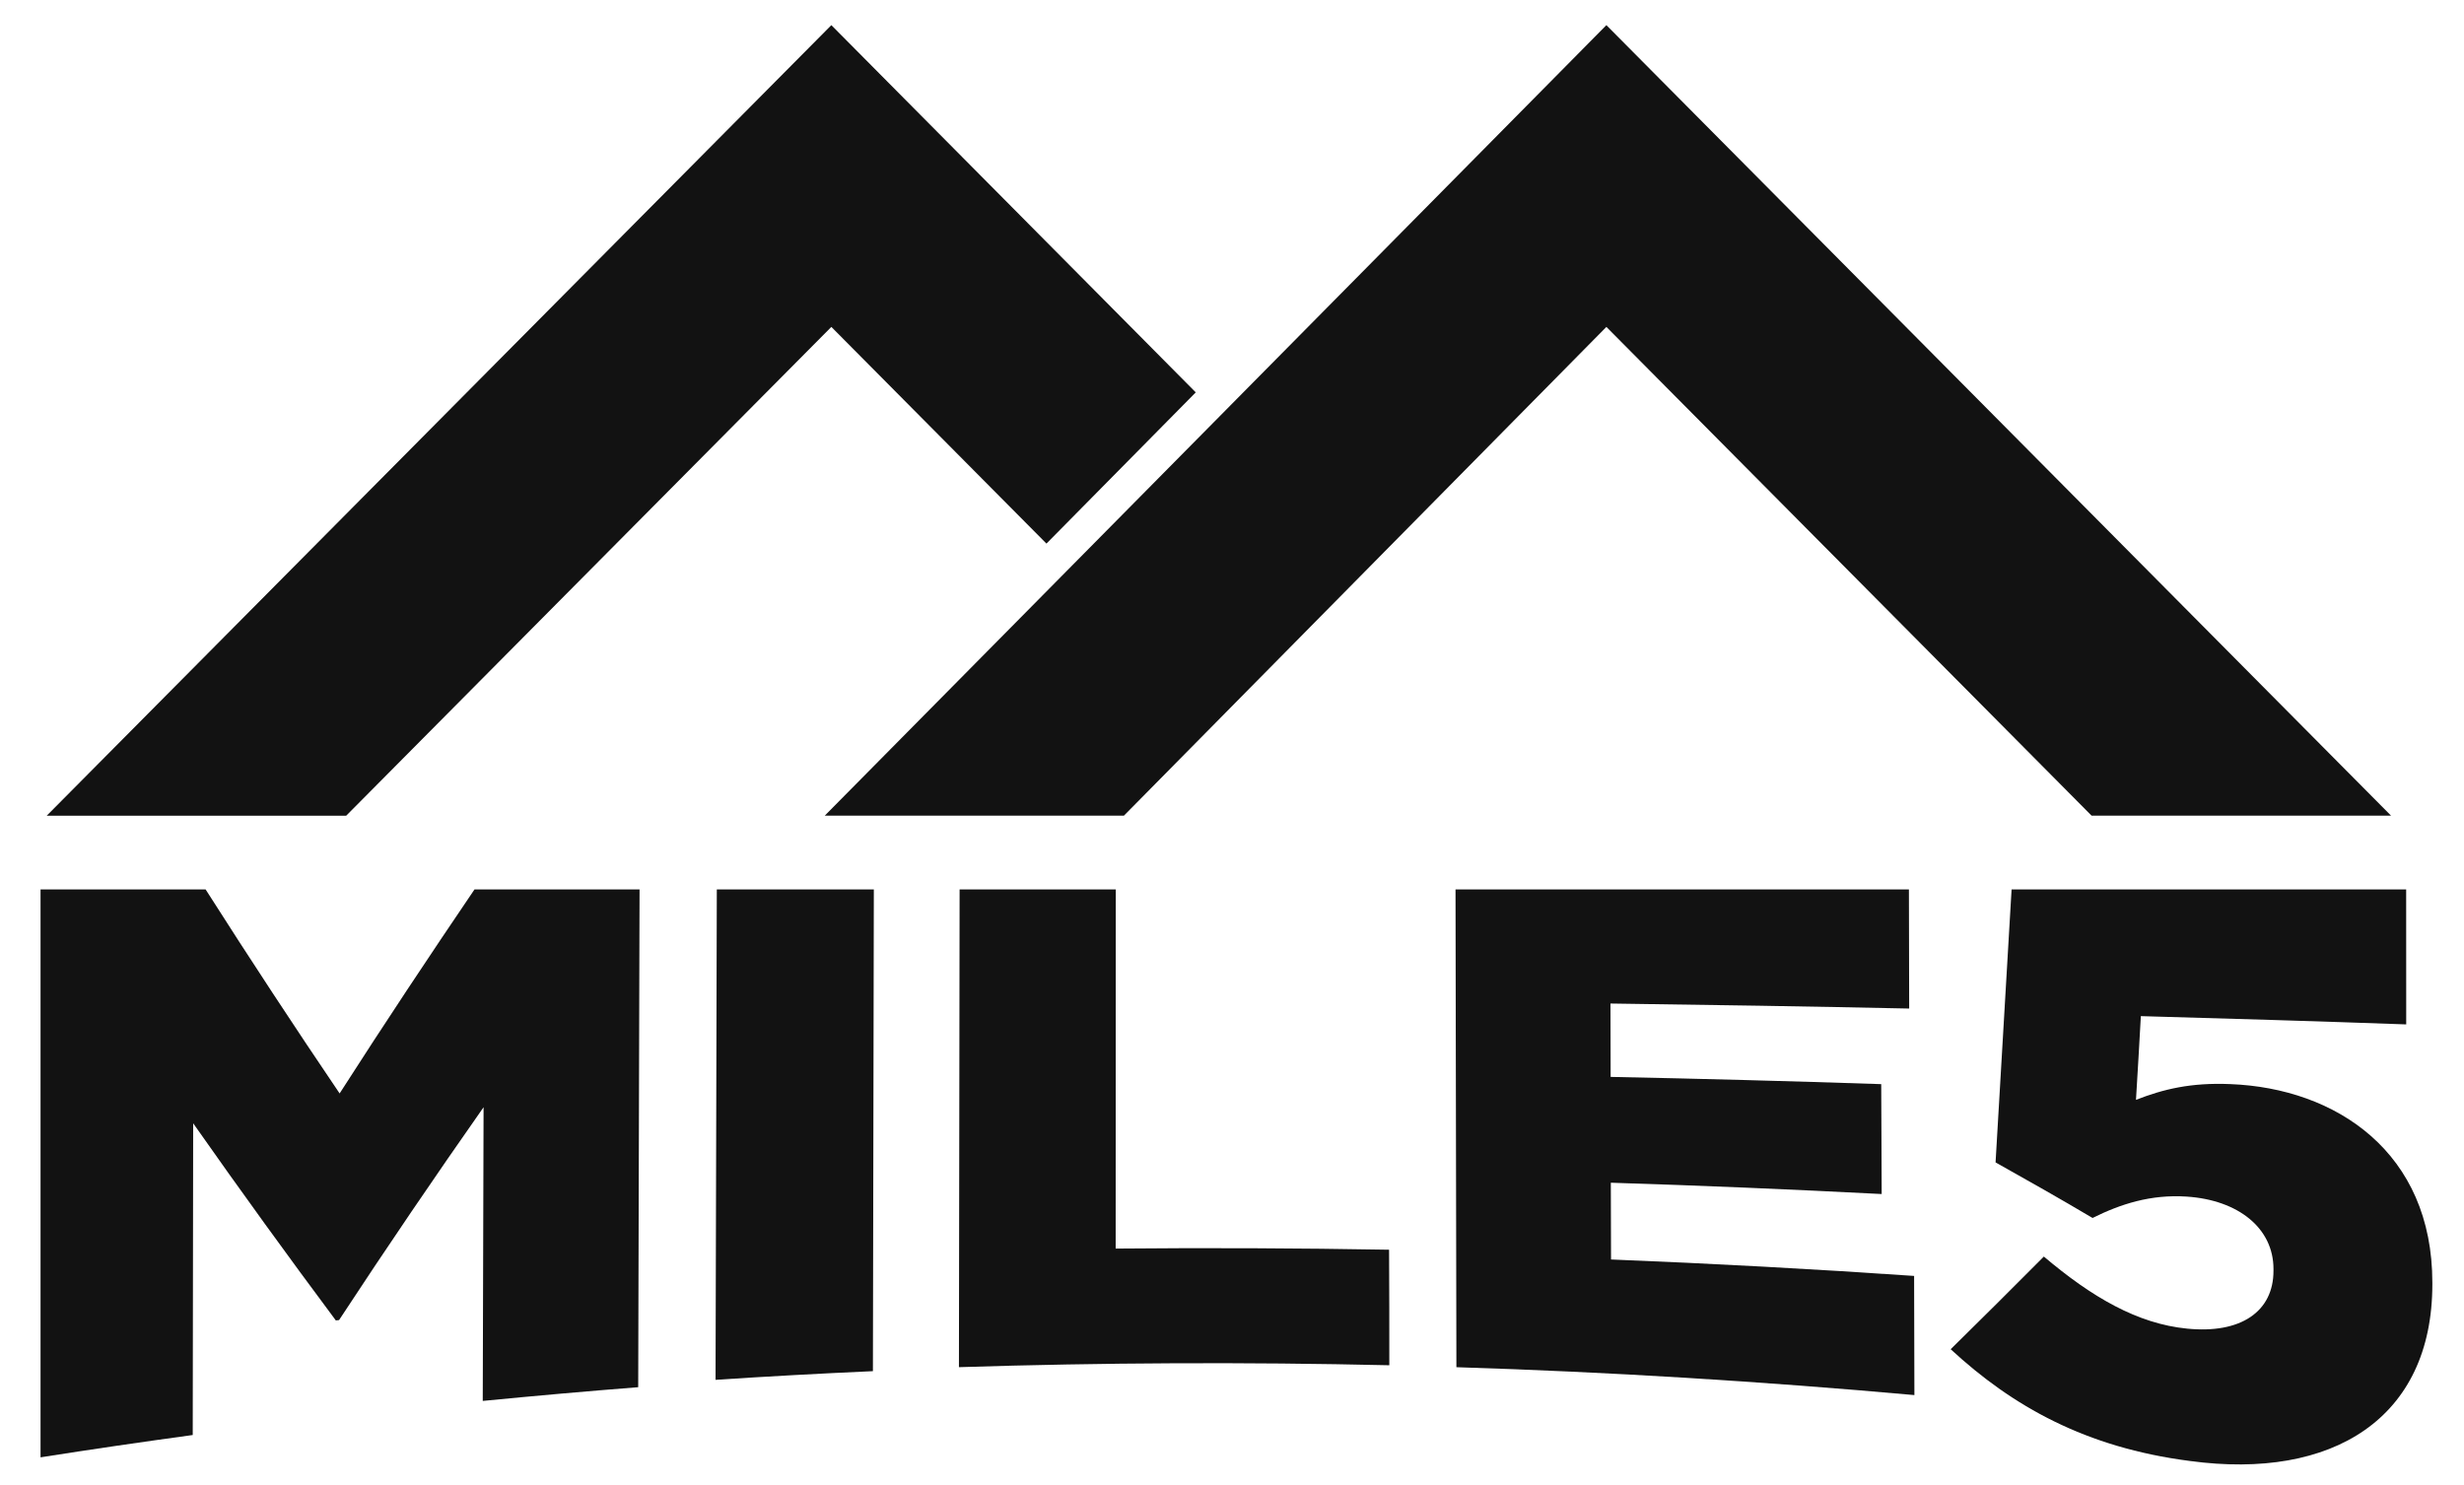
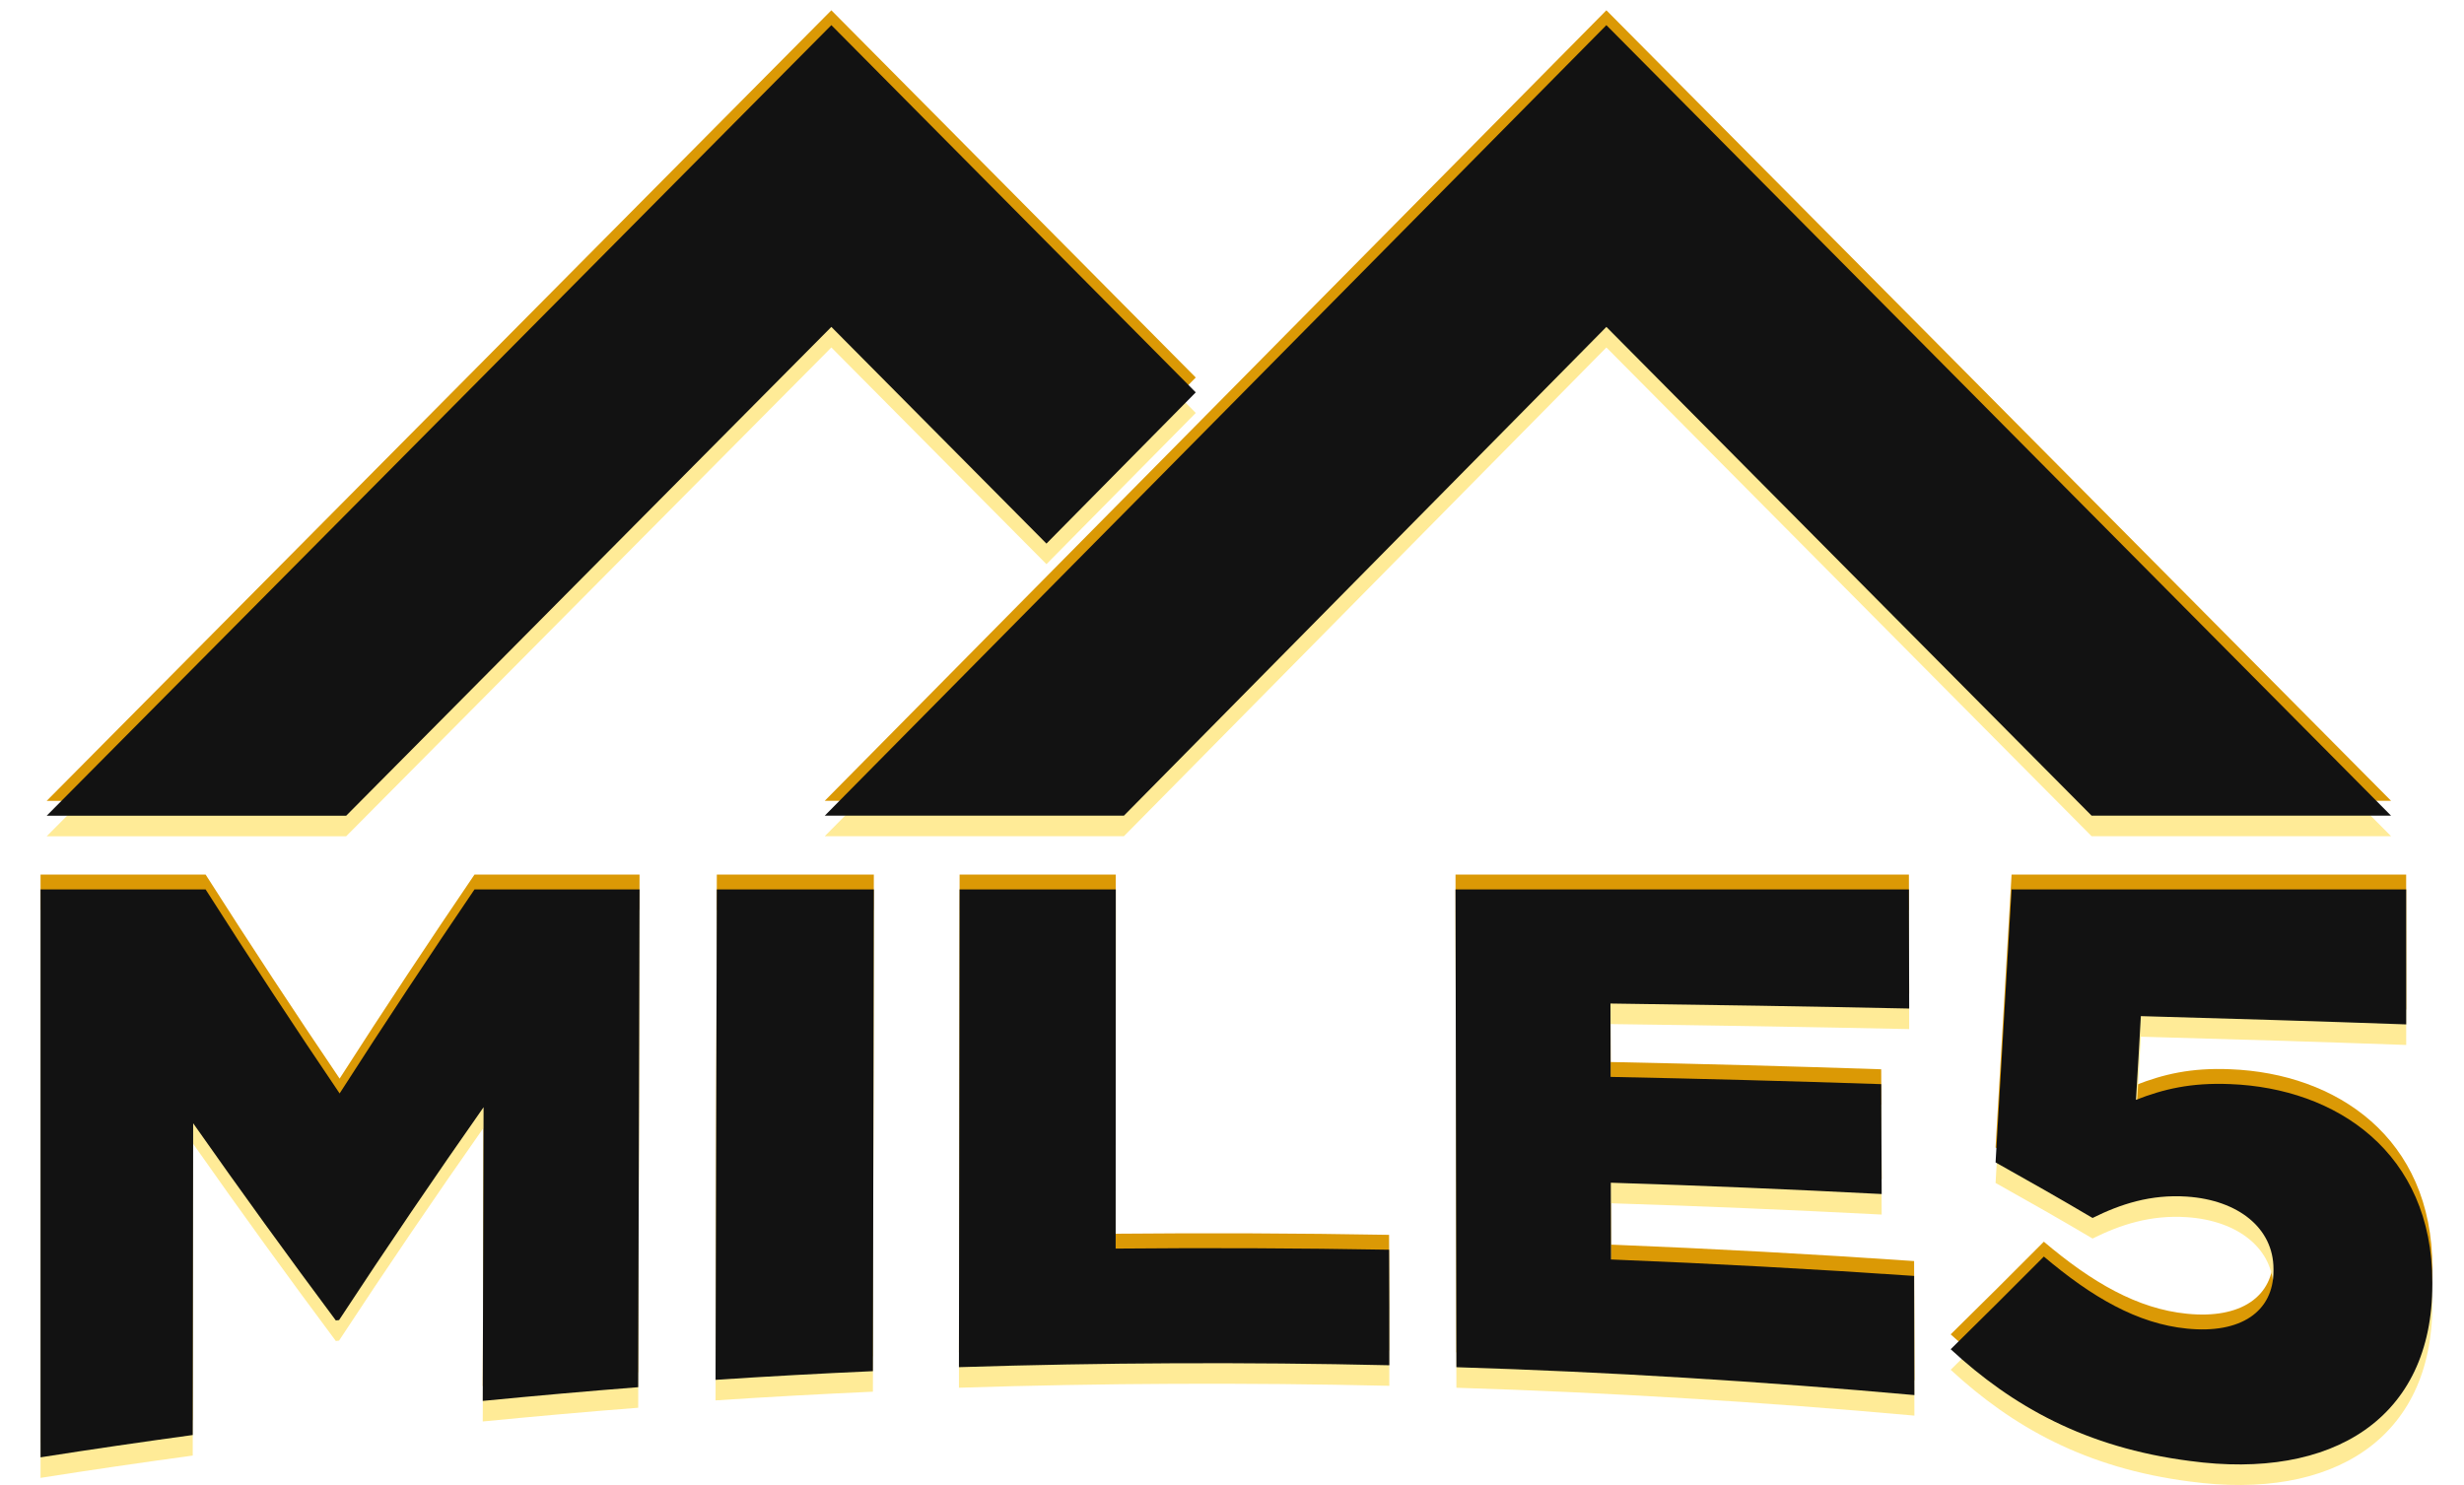
<svg xmlns="http://www.w3.org/2000/svg" version="1.1" id="Layer_1" x="0px" y="0px" width="140.581px" height="84.742px" viewBox="0.083 -24.176 140.581 84.742" enable-background="new 0.083 -24.176 140.581 84.742" xml:space="preserve">
+   <g>
+     <polygon fill="#DB9905" points="64.206,21.522 91.734,-6.37 119.418,21.522 136.503,21.522 91.734,-23.589 47.138,21.522  " />
+     <polygon fill="#DB9905" points="68.306,-2.633 47.515,-23.589 2.746,21.526 19.832,21.526 47.515,-6.37 59.787,5.996  " />
+     <path fill="#DB9905" d="M2.398,25.733h9.417c2.552,4.006,5.099,7.881,7.645,11.641c2.561-3.996,5.13-7.865,7.694-11.641h9.418   c-0.022,9.469-0.053,18.939-0.077,28.404c-2.955,0.23-5.915,0.494-8.869,0.783c0.019-5.586,0.034-11.174,0.047-16.76   c-2.75,3.92-5.5,7.961-8.245,12.145c-0.064,0.012-0.123,0.012-0.184,0.023c-2.712-3.639-5.422-7.379-8.14-11.252   c-0.007,5.928-0.016,11.859-0.025,17.789c-2.894,0.396-5.792,0.818-8.683,1.273V25.733z" />
+     <path fill="#DB9905" d="M40.98,25.733h8.959c-0.019,9.162-0.039,18.324-0.053,27.488c-2.994,0.135-5.989,0.297-8.978,0.496   C40.929,44.389,40.954,35.061,40.98,25.733" />
+     <path fill="#DB9905" d="M54.832,25.733h8.911c-0.001,6.834-0.004,13.664-0.007,20.494c5.201-0.049,10.4-0.027,15.599,0.064   c0.014,2.197,0.014,4.398,0.014,6.594c-8.186-0.188-16.37-0.152-24.555,0.109C54.805,43.907,54.822,34.821,54.832,25.733" />
+     <path fill="#DB9905" d="M83.126,25.733h25.868c0.007,2.266,0.015,4.529,0.015,6.795c-5.673-0.119-11.358-0.213-17.042-0.285   c0,1.398,0.007,2.795,0.009,4.186c5.154,0.105,10.298,0.242,15.438,0.414c0.008,2.09,0.014,4.182,0.026,6.27   c-5.152-0.266-10.301-0.484-15.453-0.645c0.004,1.461,0.012,2.92,0.012,4.381c5.766,0.23,11.531,0.541,17.292,0.938   c0.003,2.266,0.015,4.533,0.016,6.799c-8.698-0.783-17.412-1.32-26.131-1.59C83.156,43.907,83.145,34.821,83.126,25.733" />
+     <path fill="#DB9905" d="M111.377,51.969c1.77-1.738,3.539-3.498,5.316-5.287c2.743,2.322,5.342,3.834,8.167,4.111   c3.068,0.311,4.941-0.971,4.934-3.309v-0.092c0-2.338-2.015-3.934-4.938-4.131c-2.071-0.139-3.797,0.428-5.384,1.219   c-1.84-1.092-3.693-2.141-5.534-3.172c0.304-5.18,0.61-10.363,0.914-15.576h22.512c0,2.568,0.003,5.137,0.003,7.701   c-5.041-0.18-10.091-0.332-15.14-0.471c-0.081,1.596-0.186,3.188-0.278,4.777c1.542-0.605,3.127-0.994,5.381-0.898   c6.051,0.232,11.533,3.902,11.528,11.332v0.094c0,7.643-5.688,11.186-13.839,10.078C119.073,57.581,114.896,55.221,111.377,51.969" />
+   </g>
+   <g>
+     <polygon fill="#FFEB97" points="64.206,23.543 91.734,-4.348 119.418,23.543 136.503,23.543 91.734,-21.568 47.138,23.543  " />
+     <polygon fill="#FFEB97" points="68.306,-0.611 47.515,-21.568 2.746,23.547 19.832,23.547 47.515,-4.348 59.787,8.018  " />
+     <path fill="#FFEB97" d="M2.398,27.754h9.417c2.552,4.006,5.099,7.881,7.645,11.641c2.561-3.996,5.13-7.865,7.694-11.641h9.418   c-0.022,9.469-0.053,18.939-0.077,28.404c-2.955,0.23-5.915,0.494-8.869,0.783c0.019-5.586,0.034-11.174,0.047-16.76   c-2.75,3.92-5.5,7.961-8.245,12.145c-0.064,0.012-0.123,0.012-0.184,0.023c-2.712-3.639-5.422-7.379-8.14-11.252   c-0.007,5.928-0.016,11.859-0.025,17.789c-2.894,0.396-5.792,0.818-8.683,1.273V27.754z" />
+     <path fill="#FFEB97" d="M40.98,27.754h8.959c-0.019,9.162-0.039,18.324-0.053,27.488c-2.994,0.135-5.989,0.297-8.978,0.496   C40.929,46.411,40.954,37.083,40.98,27.754" />
+     <path fill="#FFEB97" d="M54.832,27.754h8.911c-0.001,6.834-0.004,13.664-0.007,20.494c5.201-0.049,10.4-0.027,15.599,0.064   c0.014,2.197,0.014,4.398,0.014,6.594c-8.186-0.188-16.37-0.152-24.555,0.109C54.805,45.928,54.822,36.842,54.832,27.754" />
+     <path fill="#FFEB97" d="M83.126,27.754h25.868c0.007,2.266,0.015,4.529,0.015,6.795c-5.673-0.119-11.358-0.213-17.042-0.285   c0,1.398,0.007,2.795,0.009,4.186c5.154,0.105,10.298,0.242,15.438,0.414c0.008,2.09,0.014,4.182,0.026,6.27   c-5.152-0.266-10.301-0.484-15.453-0.645c0.004,1.461,0.012,2.92,0.012,4.381c5.766,0.23,11.531,0.541,17.292,0.938   c0.003,2.266,0.015,4.533,0.016,6.799c-8.698-0.783-17.412-1.32-26.131-1.59C83.156,45.928,83.145,36.842,83.126,27.754" />
+     <path fill="#FFEB97" d="M111.377,53.991c1.77-1.738,3.539-3.498,5.316-5.287c2.743,2.322,5.342,3.834,8.167,4.111   c3.068,0.311,4.941-0.971,4.934-3.309v-0.092c0-2.338-2.015-3.934-4.938-4.131c-2.071-0.139-3.797,0.428-5.384,1.219   c-1.84-1.092-3.693-2.141-5.534-3.172c0.304-5.18,0.61-10.363,0.914-15.576h22.512c0,2.568,0.003,5.137,0.003,7.701   c-5.041-0.18-10.091-0.332-15.14-0.471c-0.081,1.596-0.186,3.188-0.278,4.777c1.542-0.605,3.127-0.994,5.381-0.898   c6.051,0.232,11.533,3.902,11.528,11.332v0.094c0,7.643-5.688,11.186-13.839,10.078C119.073,59.602,114.896,57.243,111.377,53.991" />
+   </g>
  <g>
    <polygon fill="#121212" points="64.206,22.371 91.734,-5.521 119.418,22.371 136.503,22.371 91.734,-22.741 47.138,22.371  " />
    <polygon fill="#121212" points="68.306,-1.785 47.515,-22.741 2.746,22.375 19.832,22.375 47.515,-5.521 59.787,6.844  " />
    <path fill="#121212" d="M2.398,26.581h9.417c2.552,4.007,5.099,7.881,7.645,11.641c2.561-3.995,5.13-7.864,7.694-11.641h9.418   c-0.022,9.469-0.053,18.94-0.077,28.404c-2.955,0.231-5.915,0.495-8.869,0.783c0.019-5.585,0.034-11.174,0.047-16.76   c-2.75,3.921-5.5,7.961-8.245,12.146c-0.064,0.012-0.123,0.012-0.184,0.022c-2.712-3.639-5.422-7.378-8.14-11.252   c-0.007,5.929-0.016,11.86-0.025,17.79c-2.894,0.396-5.792,0.818-8.683,1.273V26.581z" />
    <path fill="#121212" d="M40.98,26.581h8.959c-0.019,9.163-0.039,18.325-0.053,27.489c-2.994,0.134-5.989,0.297-8.978,0.495   C40.929,45.238,40.954,35.909,40.98,26.581" />
    <path fill="#121212" d="M54.832,26.581h8.911c-0.001,6.834-0.004,13.664-0.007,20.494c5.201-0.048,10.4-0.026,15.599,0.065   c0.014,2.197,0.014,4.398,0.014,6.593c-8.186-0.188-16.37-0.151-24.555,0.109C54.805,44.754,54.822,35.668,54.832,26.581" />
    <path fill="#121212" d="M83.126,26.581h25.868c0.007,2.266,0.015,4.53,0.015,6.796c-5.673-0.119-11.358-0.213-17.042-0.286   c0,1.398,0.007,2.796,0.009,4.187c5.154,0.104,10.298,0.242,15.438,0.413c0.008,2.091,0.014,4.182,0.026,6.271   c-5.152-0.267-10.301-0.485-15.453-0.646c0.004,1.462,0.012,2.92,0.012,4.381c5.766,0.23,11.531,0.542,17.292,0.938   c0.003,2.266,0.015,4.533,0.016,6.8c-8.698-0.783-17.412-1.32-26.131-1.591C83.156,44.754,83.145,35.668,83.126,26.581" />
    <path fill="#121212" d="M111.377,52.818c1.77-1.739,3.539-3.499,5.316-5.288c2.743,2.322,5.342,3.834,8.167,4.112   c3.068,0.31,4.941-0.972,4.934-3.31v-0.092c0-2.338-2.015-3.933-4.938-4.131c-2.071-0.139-3.797,0.429-5.384,1.219   c-1.84-1.091-3.693-2.14-5.534-3.171c0.304-5.18,0.61-10.364,0.914-15.577h22.512c0,2.569,0.003,5.137,0.003,7.702   c-5.041-0.18-10.091-0.332-15.14-0.472c-0.081,1.596-0.186,3.188-0.278,4.778c1.542-0.605,3.127-0.995,5.381-0.899   c6.051,0.233,11.533,3.903,11.528,11.332v0.095c0,7.643-5.688,11.186-13.839,10.078C119.073,58.429,114.896,56.07,111.377,52.818" />
  </g>
</svg>
